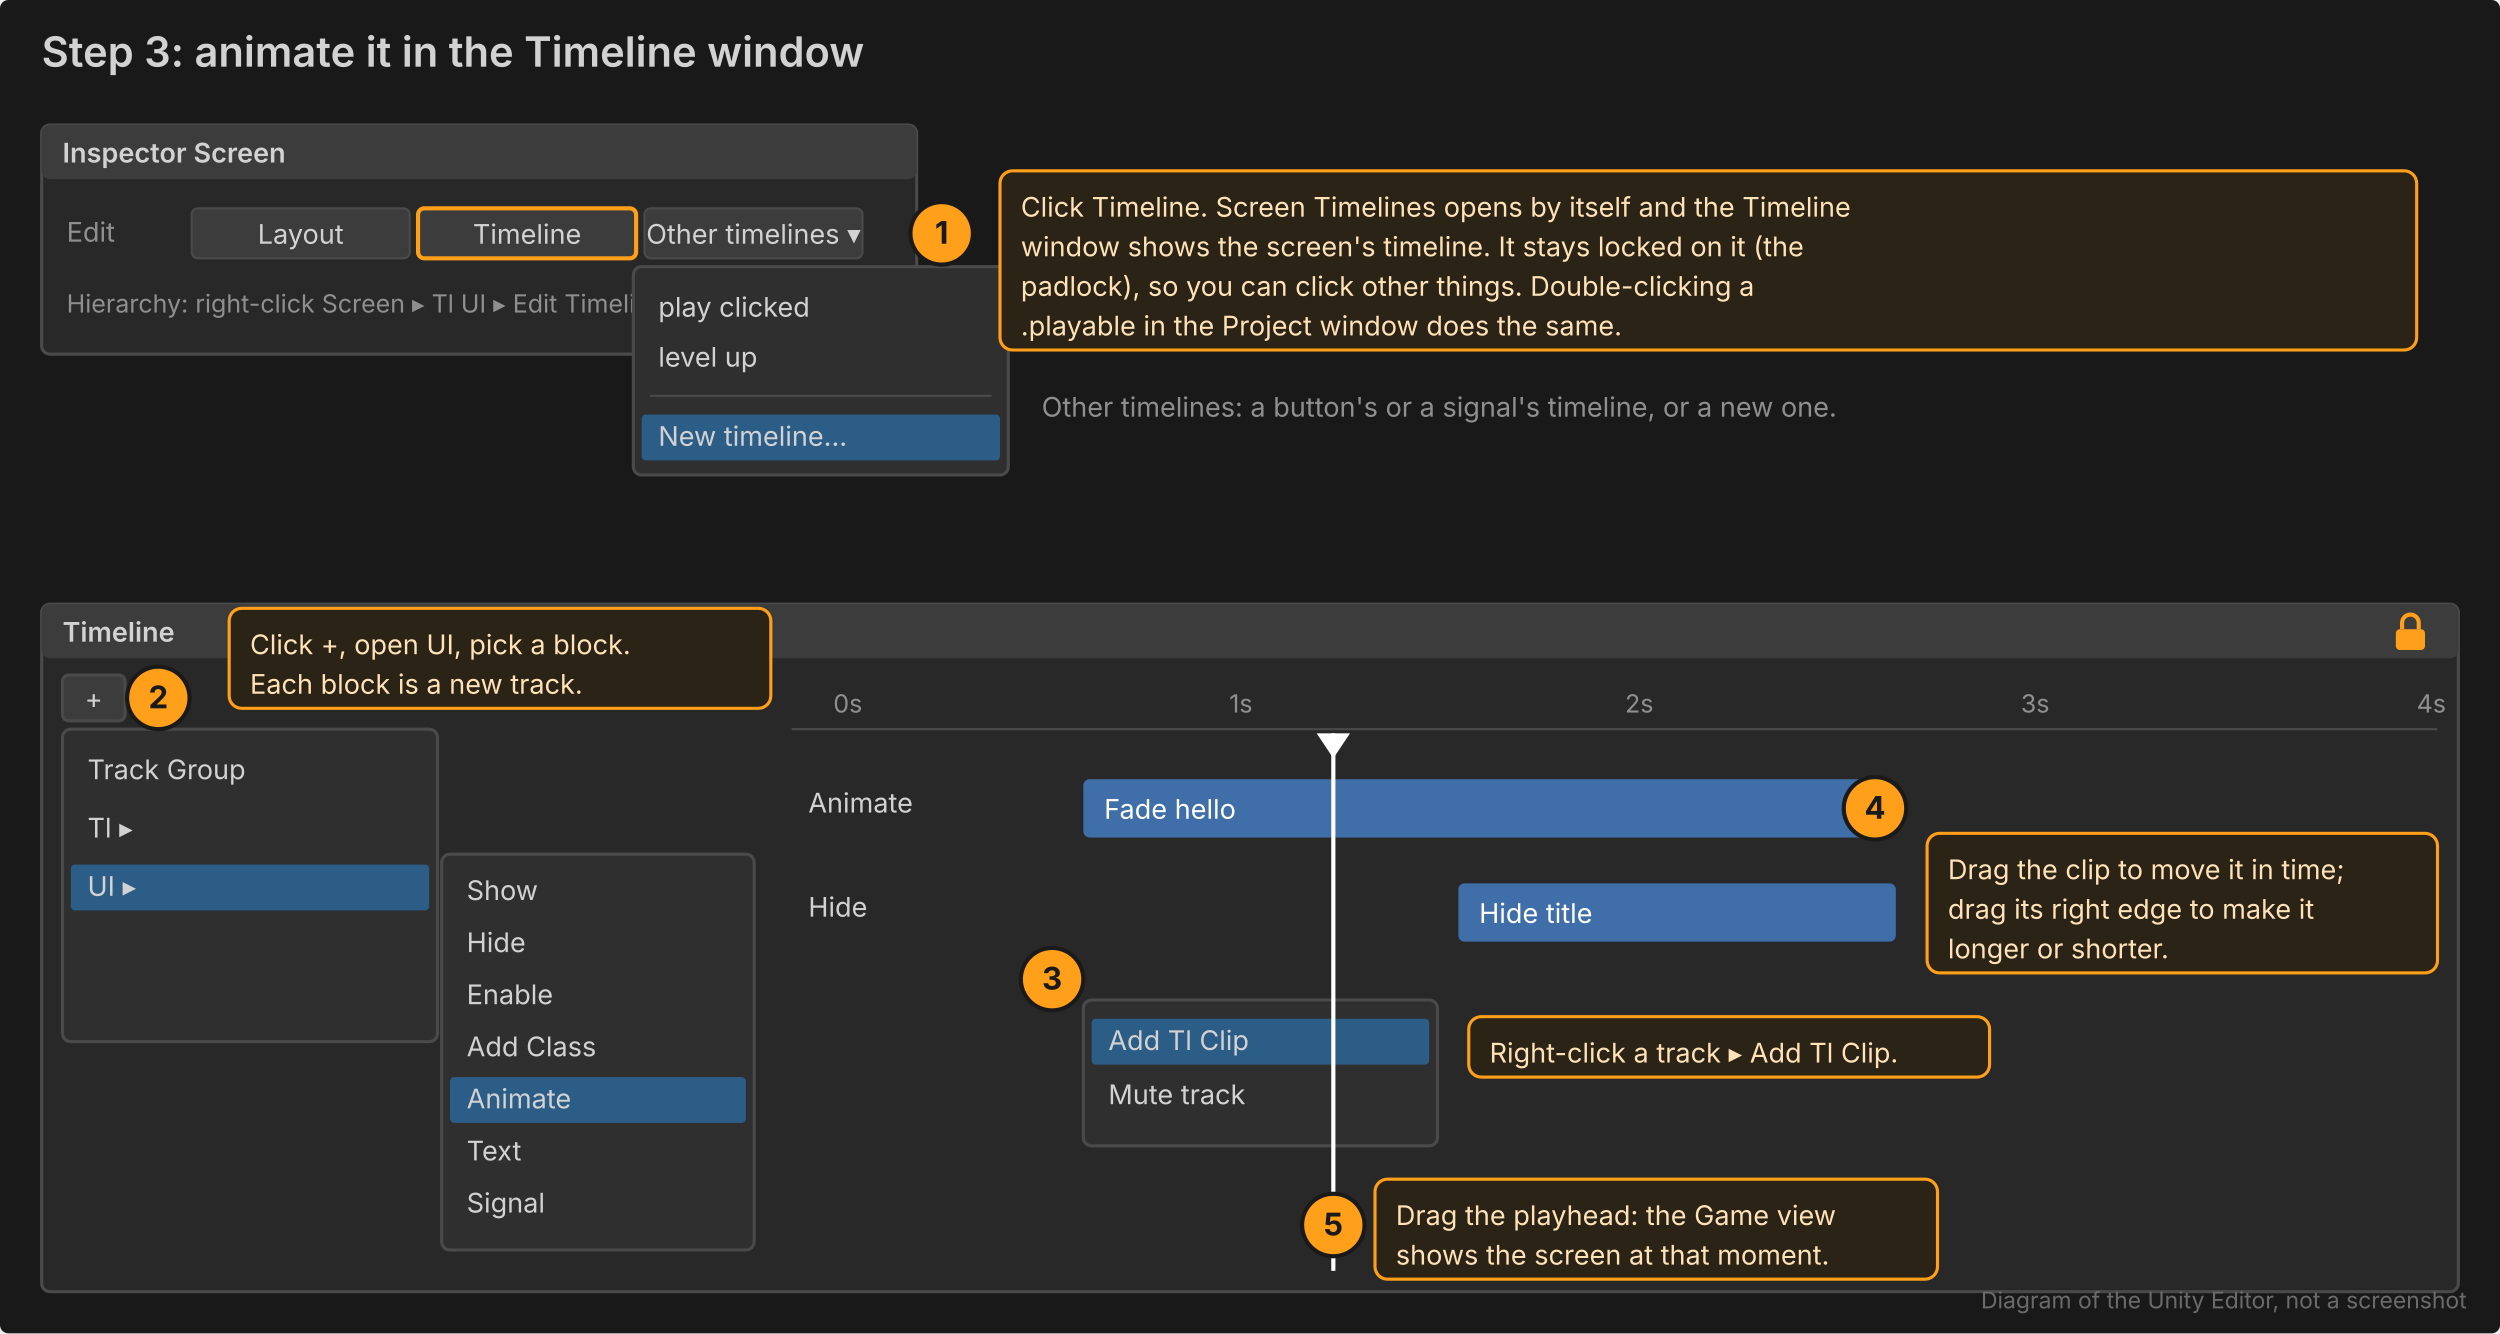
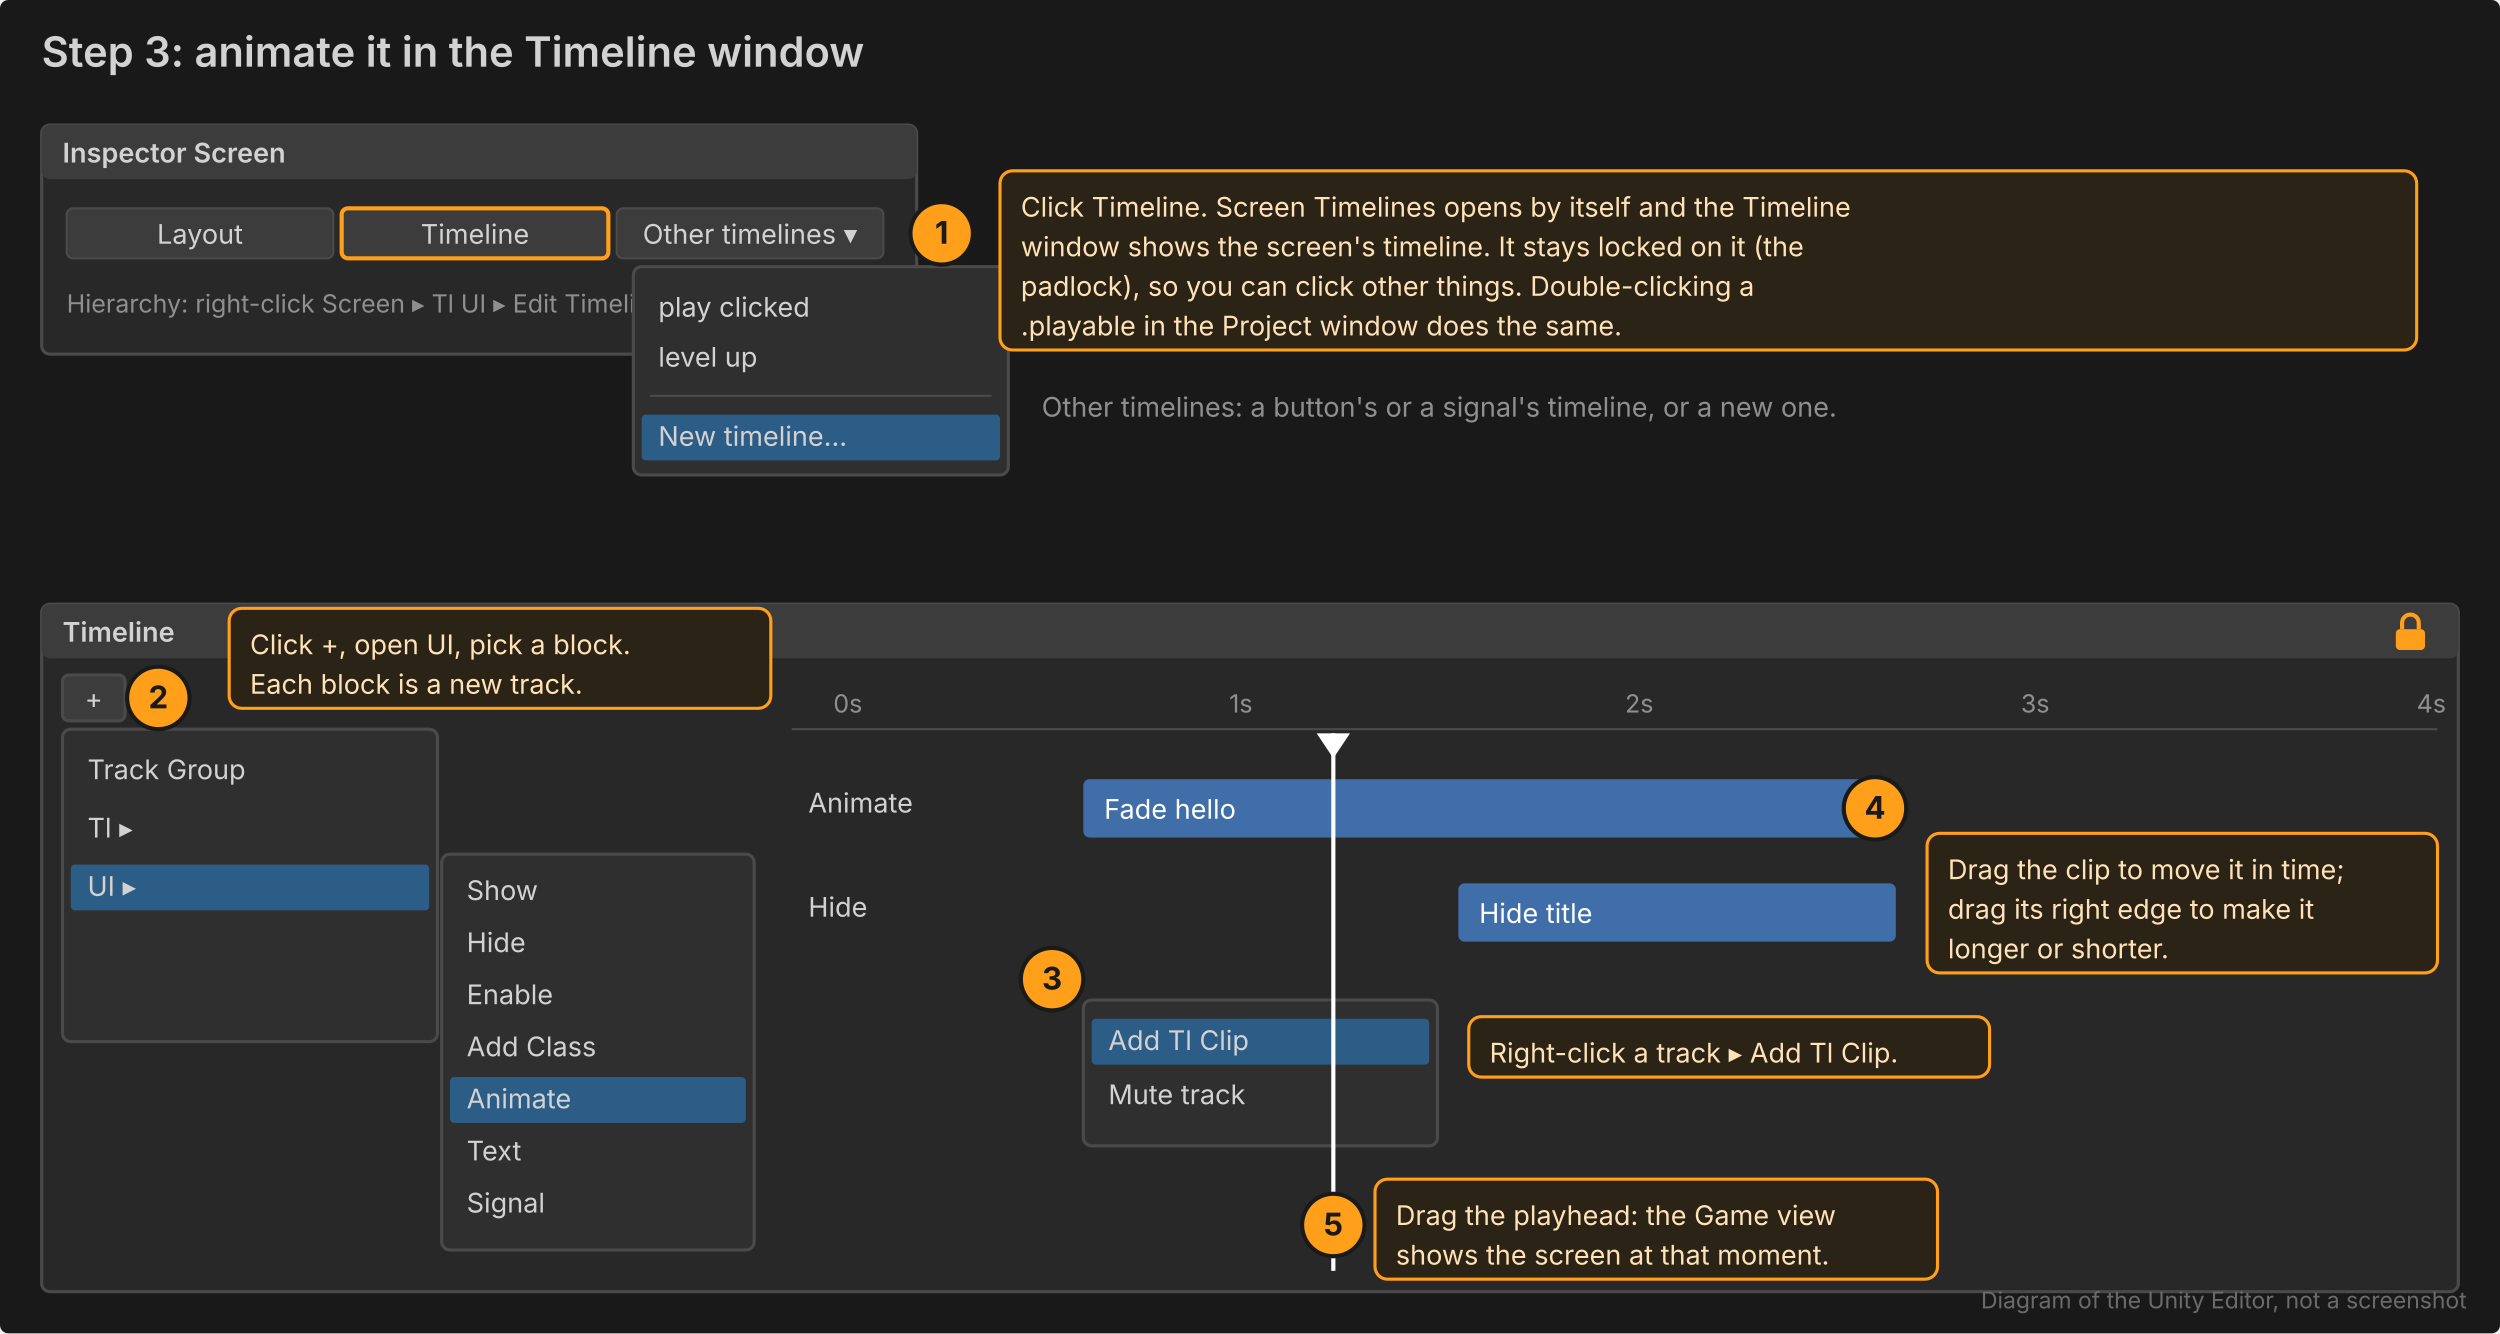
<svg xmlns="http://www.w3.org/2000/svg" width="1200" height="640" viewBox="0 0 1200 640">
  <defs>
    <marker id="head" markerWidth="10" markerHeight="10" refX="8" refY="5" orient="auto">
      <path d="M0,0 L10,5 L0,10 z" fill="#ff9f1a" />
    </marker>
  </defs>
  <rect x="0" y="0" width="1200" height="640" rx="4" fill="#191919" />
  <text x="20" y="32" font-family="Inter, 'Segoe UI', Roboto, Arial, sans-serif" font-size="20" font-weight="600" fill="#d2d2d2" text-anchor="start">Step 3: animate it in the Timeline window</text>
  <rect x="20" y="60" width="420" height="110" rx="4" fill="#282828" stroke="#4a4a4a" stroke-width="1.5" />
  <rect x="20" y="60" width="420" height="26" rx="4" fill="#3c3c3c" />
  <text x="30" y="78" font-family="Inter, 'Segoe UI', Roboto, Arial, sans-serif" font-size="13" font-weight="600" fill="#d2d2d2" text-anchor="start">Inspector   Screen</text>
-   <text x="32" y="116" font-family="Inter, 'Segoe UI', Roboto, Arial, sans-serif" font-size="13" font-weight="400" fill="#8f8f8f" text-anchor="start">Edit</text>
-   <rect x="92.0" y="100" width="104.667" height="24" rx="3" fill="#3c3c3c" stroke="#4a4a4a" stroke-width="1" />
-   <text x="144.333" y="117" font-family="Inter, 'Segoe UI', Roboto, Arial, sans-serif" font-size="13" font-weight="400" fill="#d2d2d2" text-anchor="middle">Layout</text>
-   <rect x="200.667" y="100" width="104.667" height="24" rx="3" fill="#3c3c3c" stroke="#ff9f1a" stroke-width="2" />
-   <text x="253" y="117" font-family="Inter, 'Segoe UI', Roboto, Arial, sans-serif" font-size="13" font-weight="400" fill="#d2d2d2" text-anchor="middle">Timeline</text>
-   <rect x="309.333" y="100" width="104.667" height="24" rx="3" fill="#3c3c3c" stroke="#4a4a4a" stroke-width="1" />
-   <text x="361.667" y="117" font-family="Inter, 'Segoe UI', Roboto, Arial, sans-serif" font-size="13" font-weight="400" fill="#d2d2d2" text-anchor="middle">Other timelines ▾</text>
+   <rect x="32.0" y="100" width="128.0" height="24" rx="3" fill="#3c3c3c" stroke="#4a4a4a" stroke-width="1" />
+   <text x="96.0" y="117" font-family="Inter, 'Segoe UI', Roboto, Arial, sans-serif" font-size="13" font-weight="400" fill="#d2d2d2" text-anchor="middle">Layout</text>
+   <rect x="164.0" y="100" width="128.0" height="24" rx="3" fill="#3c3c3c" stroke="#ff9f1a" stroke-width="2" />
+   <text x="228.0" y="117" font-family="Inter, 'Segoe UI', Roboto, Arial, sans-serif" font-size="13" font-weight="400" fill="#d2d2d2" text-anchor="middle">Timeline</text>
+   <rect x="296.0" y="100" width="128.0" height="24" rx="3" fill="#3c3c3c" stroke="#4a4a4a" stroke-width="1" />
+   <text x="360.0" y="117" font-family="Inter, 'Segoe UI', Roboto, Arial, sans-serif" font-size="13" font-weight="400" fill="#d2d2d2" text-anchor="middle">Other timelines ▾</text>
  <text x="32" y="150" font-family="Inter, 'Segoe UI', Roboto, Arial, sans-serif" font-size="12" font-weight="400" fill="#8f8f8f" text-anchor="start">Hierarchy: right-click Screen ▸ Tl UI ▸ Edit Timeline</text>
  <rect x="304" y="128" width="180" height="100" rx="4" fill="#2f2f2f" stroke="#4a4a4a" stroke-width="1.5" />
  <text x="316" y="152" font-family="Inter, 'Segoe UI', Roboto, Arial, sans-serif" font-size="13" font-weight="400" fill="#d2d2d2" text-anchor="start">play clicked</text>
  <text x="316" y="176" font-family="Inter, 'Segoe UI', Roboto, Arial, sans-serif" font-size="13" font-weight="400" fill="#d2d2d2" text-anchor="start">level up</text>
  <line x1="312" y1="190" x2="476" y2="190" stroke="#4a4a4a" />
  <rect x="308" y="199" width="172" height="22" rx="2" fill="#2c5d87" />
  <text x="316" y="214" font-family="Inter, 'Segoe UI', Roboto, Arial, sans-serif" font-size="13" font-weight="400" fill="#d2d2d2" text-anchor="start">New timeline…</text>
  <text x="500" y="200" font-family="Inter, 'Segoe UI', Roboto, Arial, sans-serif" font-size="13" font-weight="400" fill="#8f8f8f" text-anchor="start">Other timelines: a button's or a signal's timeline, or a new one.</text>
  <circle cx="452" cy="112" r="15" fill="#ff9f1a" stroke="#1a1a1a" stroke-width="2" />
  <text x="452" y="117" font-family="Inter, 'Segoe UI', Roboto, Arial, sans-serif" font-size="15" font-weight="700" fill="#1a1a1a" text-anchor="middle">1</text>
  <rect x="480" y="82" width="680" height="86" rx="6" fill="#2b2416" stroke="#ff9f1a" stroke-width="1.5" />
  <text x="490" y="104" font-family="Inter, 'Segoe UI', Roboto, Arial, sans-serif" font-size="13" font-weight="400" fill="#ffe2b8" text-anchor="start">Click Timeline. Screen Timelines opens by itself and the Timeline</text>
  <text x="490" y="123" font-family="Inter, 'Segoe UI', Roboto, Arial, sans-serif" font-size="13" font-weight="400" fill="#ffe2b8" text-anchor="start">window shows the screen's timeline. It stays locked on it (the</text>
  <text x="490" y="142" font-family="Inter, 'Segoe UI', Roboto, Arial, sans-serif" font-size="13" font-weight="400" fill="#ffe2b8" text-anchor="start">padlock), so you can click other things. Double-clicking a</text>
  <text x="490" y="161" font-family="Inter, 'Segoe UI', Roboto, Arial, sans-serif" font-size="13" font-weight="400" fill="#ffe2b8" text-anchor="start">.playable in the Project window does the same.</text>
  <rect x="20" y="290" width="1160" height="330" rx="4" fill="#282828" stroke="#4a4a4a" stroke-width="1.5" />
  <rect x="20" y="290" width="1160" height="26" rx="4" fill="#3c3c3c" />
  <text x="30" y="308" font-family="Inter, 'Segoe UI', Roboto, Arial, sans-serif" font-size="13" font-weight="600" fill="#d2d2d2" text-anchor="start">Timeline</text>
  <path d="M1153,302 v-3 a4,4 0 0 1 8,0 v3" stroke="#ff9f1a" stroke-width="2" fill="none" />
  <rect x="1150" y="302" width="14" height="10" rx="2" fill="#ff9f1a" />
  <rect x="30" y="324" width="30" height="22" rx="3" fill="#3c3c3c" stroke="#4a4a4a" stroke-width="1.5" />
  <text x="45.0" y="340.0" font-family="Inter, 'Segoe UI', Roboto, Arial, sans-serif" font-size="13" font-weight="400" fill="#d2d2d2" text-anchor="middle">+</text>
  <rect x="30" y="350" width="180" height="150" rx="4" fill="#2f2f2f" stroke="#4a4a4a" stroke-width="1.5" />
  <text x="42" y="374" font-family="Inter, 'Segoe UI', Roboto, Arial, sans-serif" font-size="13" font-weight="400" fill="#d2d2d2" text-anchor="start">Track Group</text>
  <text x="42" y="402" font-family="Inter, 'Segoe UI', Roboto, Arial, sans-serif" font-size="13" font-weight="400" fill="#d2d2d2" text-anchor="start">Tl ▸</text>
  <rect x="34" y="415" width="172" height="22" rx="2" fill="#2c5d87" />
  <text x="42" y="430" font-family="Inter, 'Segoe UI', Roboto, Arial, sans-serif" font-size="13" font-weight="400" fill="#d2d2d2" text-anchor="start">UI  ▸</text>
  <rect x="212" y="410" width="150" height="190" rx="4" fill="#2f2f2f" stroke="#4a4a4a" stroke-width="1.5" />
  <text x="224" y="432" font-family="Inter, 'Segoe UI', Roboto, Arial, sans-serif" font-size="13" font-weight="400" fill="#d2d2d2" text-anchor="start">Show</text>
  <text x="224" y="457" font-family="Inter, 'Segoe UI', Roboto, Arial, sans-serif" font-size="13" font-weight="400" fill="#d2d2d2" text-anchor="start">Hide</text>
  <text x="224" y="482" font-family="Inter, 'Segoe UI', Roboto, Arial, sans-serif" font-size="13" font-weight="400" fill="#d2d2d2" text-anchor="start">Enable</text>
  <text x="224" y="507" font-family="Inter, 'Segoe UI', Roboto, Arial, sans-serif" font-size="13" font-weight="400" fill="#d2d2d2" text-anchor="start">Add Class</text>
  <rect x="216" y="517" width="142" height="22" rx="2" fill="#2c5d87" />
  <text x="224" y="532" font-family="Inter, 'Segoe UI', Roboto, Arial, sans-serif" font-size="13" font-weight="400" fill="#d2d2d2" text-anchor="start">Animate</text>
  <text x="224" y="557" font-family="Inter, 'Segoe UI', Roboto, Arial, sans-serif" font-size="13" font-weight="400" fill="#d2d2d2" text-anchor="start">Text</text>
  <text x="224" y="582" font-family="Inter, 'Segoe UI', Roboto, Arial, sans-serif" font-size="13" font-weight="400" fill="#d2d2d2" text-anchor="start">Signal</text>
  <circle cx="76" cy="335" r="15" fill="#ff9f1a" stroke="#1a1a1a" stroke-width="2" />
  <text x="76" y="340" font-family="Inter, 'Segoe UI', Roboto, Arial, sans-serif" font-size="15" font-weight="700" fill="#1a1a1a" text-anchor="middle">2</text>
  <rect x="110" y="292" width="260" height="48" rx="6" fill="#2b2416" stroke="#ff9f1a" stroke-width="1.5" />
  <text x="120" y="314" font-family="Inter, 'Segoe UI', Roboto, Arial, sans-serif" font-size="13" font-weight="400" fill="#ffe2b8" text-anchor="start">Click +, open UI, pick a block.</text>
  <text x="120" y="333" font-family="Inter, 'Segoe UI', Roboto, Arial, sans-serif" font-size="13" font-weight="400" fill="#ffe2b8" text-anchor="start">Each block is a new track.</text>
  <line x1="380" y1="350" x2="1170" y2="350" stroke="#4a4a4a" />
  <text x="400" y="342" font-family="Inter, 'Segoe UI', Roboto, Arial, sans-serif" font-size="12" font-weight="400" fill="#8f8f8f" text-anchor="start">0s</text>
  <text x="590" y="342" font-family="Inter, 'Segoe UI', Roboto, Arial, sans-serif" font-size="12" font-weight="400" fill="#8f8f8f" text-anchor="start">1s</text>
  <text x="780" y="342" font-family="Inter, 'Segoe UI', Roboto, Arial, sans-serif" font-size="12" font-weight="400" fill="#8f8f8f" text-anchor="start">2s</text>
  <text x="970" y="342" font-family="Inter, 'Segoe UI', Roboto, Arial, sans-serif" font-size="12" font-weight="400" fill="#8f8f8f" text-anchor="start">3s</text>
  <text x="1160" y="342" font-family="Inter, 'Segoe UI', Roboto, Arial, sans-serif" font-size="12" font-weight="400" fill="#8f8f8f" text-anchor="start">4s</text>
  <text x="388" y="390" font-family="Inter, 'Segoe UI', Roboto, Arial, sans-serif" font-size="13" font-weight="400" fill="#d2d2d2" text-anchor="start">Animate</text>
  <text x="388" y="440" font-family="Inter, 'Segoe UI', Roboto, Arial, sans-serif" font-size="13" font-weight="400" fill="#d2d2d2" text-anchor="start">Hide</text>
  <rect x="520" y="374" width="380" height="28" rx="3" fill="#3f6ea8" />
  <text x="530" y="393" font-family="Inter, 'Segoe UI', Roboto, Arial, sans-serif" font-size="13" font-weight="400" fill="#ffffff" text-anchor="start">Fade hello</text>
  <rect x="700" y="424" width="210" height="28" rx="3" fill="#3f6ea8" />
  <text x="710" y="443" font-family="Inter, 'Segoe UI', Roboto, Arial, sans-serif" font-size="13" font-weight="400" fill="#ffffff" text-anchor="start">Hide title</text>
  <rect x="520" y="480" width="170" height="70" rx="4" fill="#2f2f2f" stroke="#4a4a4a" stroke-width="1.5" />
  <rect x="524" y="489" width="162" height="22" rx="2" fill="#2c5d87" />
  <text x="532" y="504" font-family="Inter, 'Segoe UI', Roboto, Arial, sans-serif" font-size="13" font-weight="400" fill="#d2d2d2" text-anchor="start">Add Tl Clip</text>
  <text x="532" y="530" font-family="Inter, 'Segoe UI', Roboto, Arial, sans-serif" font-size="13" font-weight="400" fill="#d2d2d2" text-anchor="start">Mute track</text>
  <circle cx="505" cy="470" r="15" fill="#ff9f1a" stroke="#1a1a1a" stroke-width="2" />
  <text x="505" y="475" font-family="Inter, 'Segoe UI', Roboto, Arial, sans-serif" font-size="15" font-weight="700" fill="#1a1a1a" text-anchor="middle">3</text>
  <rect x="705" y="488" width="250" height="29" rx="6" fill="#2b2416" stroke="#ff9f1a" stroke-width="1.5" />
  <text x="715" y="510" font-family="Inter, 'Segoe UI', Roboto, Arial, sans-serif" font-size="13" font-weight="400" fill="#ffe2b8" text-anchor="start">Right-click a track ▸ Add Tl Clip.</text>
  <circle cx="900" cy="388" r="15" fill="#ff9f1a" stroke="#1a1a1a" stroke-width="2" />
  <text x="900" y="393" font-family="Inter, 'Segoe UI', Roboto, Arial, sans-serif" font-size="15" font-weight="700" fill="#1a1a1a" text-anchor="middle">4</text>
  <rect x="925" y="400" width="245" height="67" rx="6" fill="#2b2416" stroke="#ff9f1a" stroke-width="1.5" />
  <text x="935" y="422" font-family="Inter, 'Segoe UI', Roboto, Arial, sans-serif" font-size="13" font-weight="400" fill="#ffe2b8" text-anchor="start">Drag the clip to move it in time;</text>
  <text x="935" y="441" font-family="Inter, 'Segoe UI', Roboto, Arial, sans-serif" font-size="13" font-weight="400" fill="#ffe2b8" text-anchor="start">drag its right edge to make it</text>
  <text x="935" y="460" font-family="Inter, 'Segoe UI', Roboto, Arial, sans-serif" font-size="13" font-weight="400" fill="#ffe2b8" text-anchor="start">longer or shorter.</text>
  <line x1="640" y1="352" x2="640" y2="610" stroke="#ffffff" stroke-width="2" />
  <path d="M632,352 L648,352 L640,364 z" fill="#ffffff" />
  <circle cx="640" cy="588" r="15" fill="#ff9f1a" stroke="#1a1a1a" stroke-width="2" />
  <text x="640" y="593" font-family="Inter, 'Segoe UI', Roboto, Arial, sans-serif" font-size="15" font-weight="700" fill="#1a1a1a" text-anchor="middle">5</text>
  <rect x="660" y="566" width="270" height="48" rx="6" fill="#2b2416" stroke="#ff9f1a" stroke-width="1.5" />
  <text x="670" y="588" font-family="Inter, 'Segoe UI', Roboto, Arial, sans-serif" font-size="13" font-weight="400" fill="#ffe2b8" text-anchor="start">Drag the playhead: the Game view</text>
  <text x="670" y="607" font-family="Inter, 'Segoe UI', Roboto, Arial, sans-serif" font-size="13" font-weight="400" fill="#ffe2b8" text-anchor="start">shows the screen at that moment.</text>
  <text x="1184" y="628" font-family="Inter, 'Segoe UI', Roboto, Arial, sans-serif" font-size="11" fill="#6b6b6b" text-anchor="end">Diagram of the Unity Editor, not a screenshot</text>
</svg>
